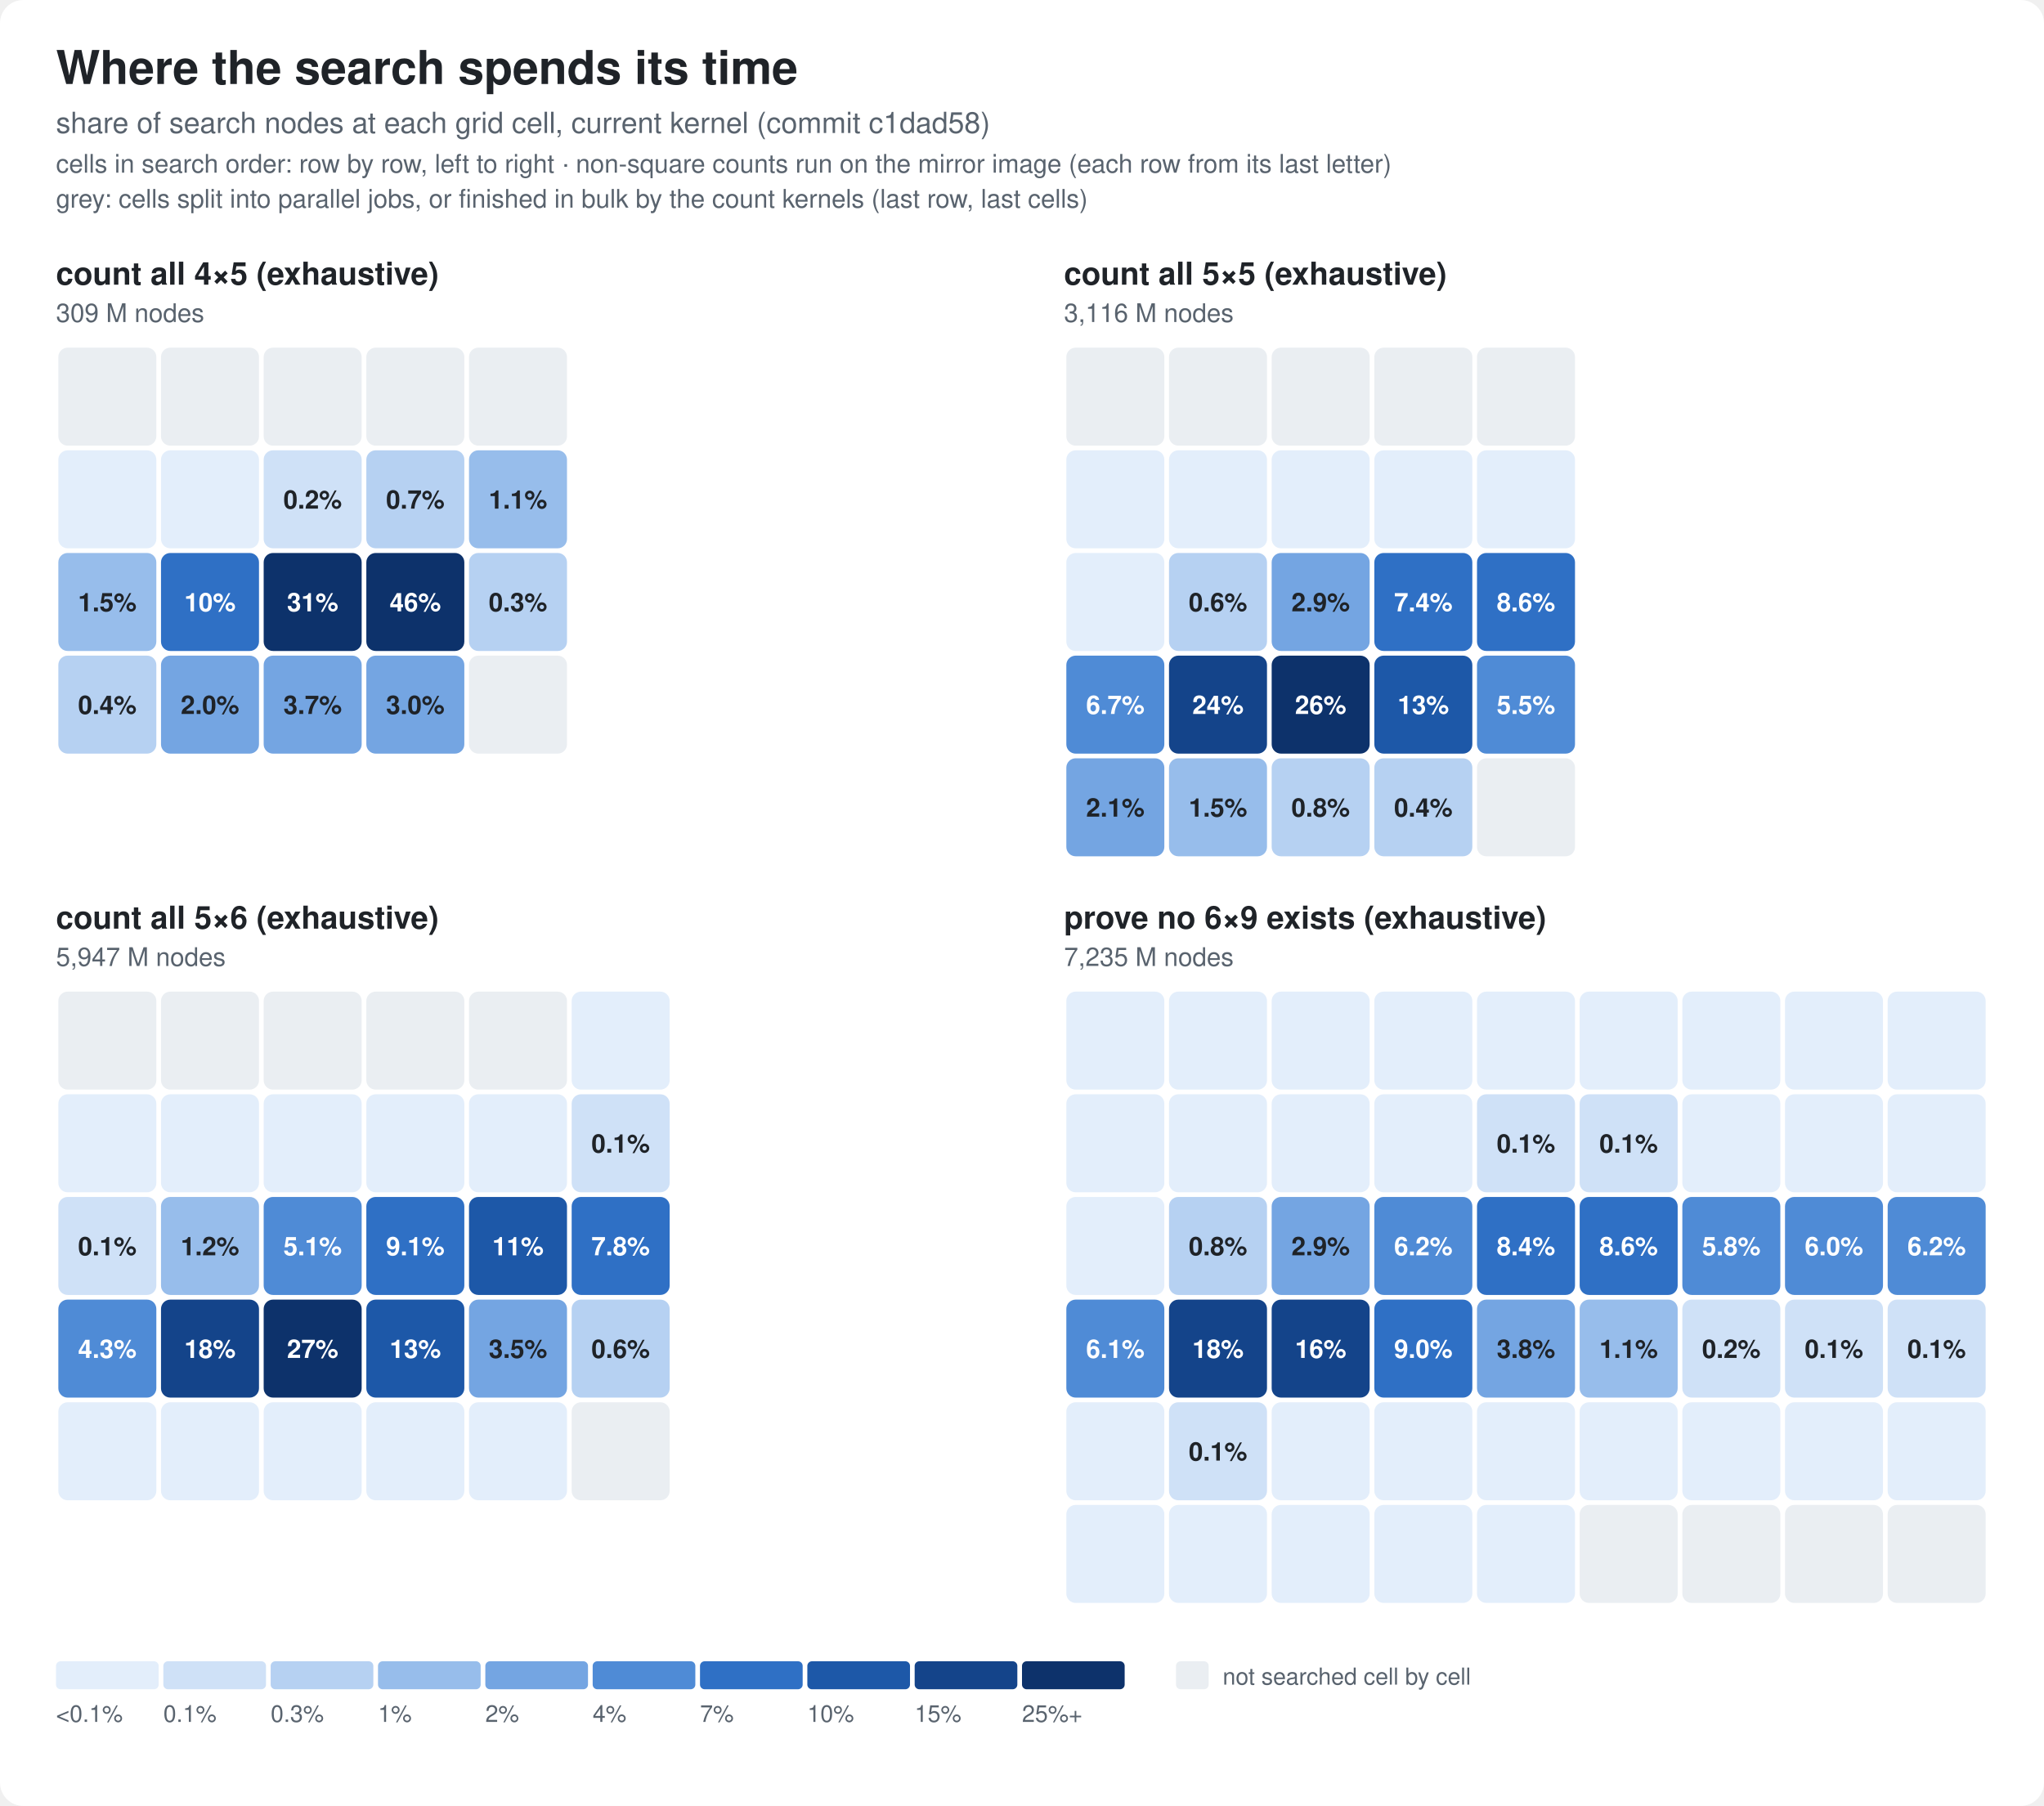
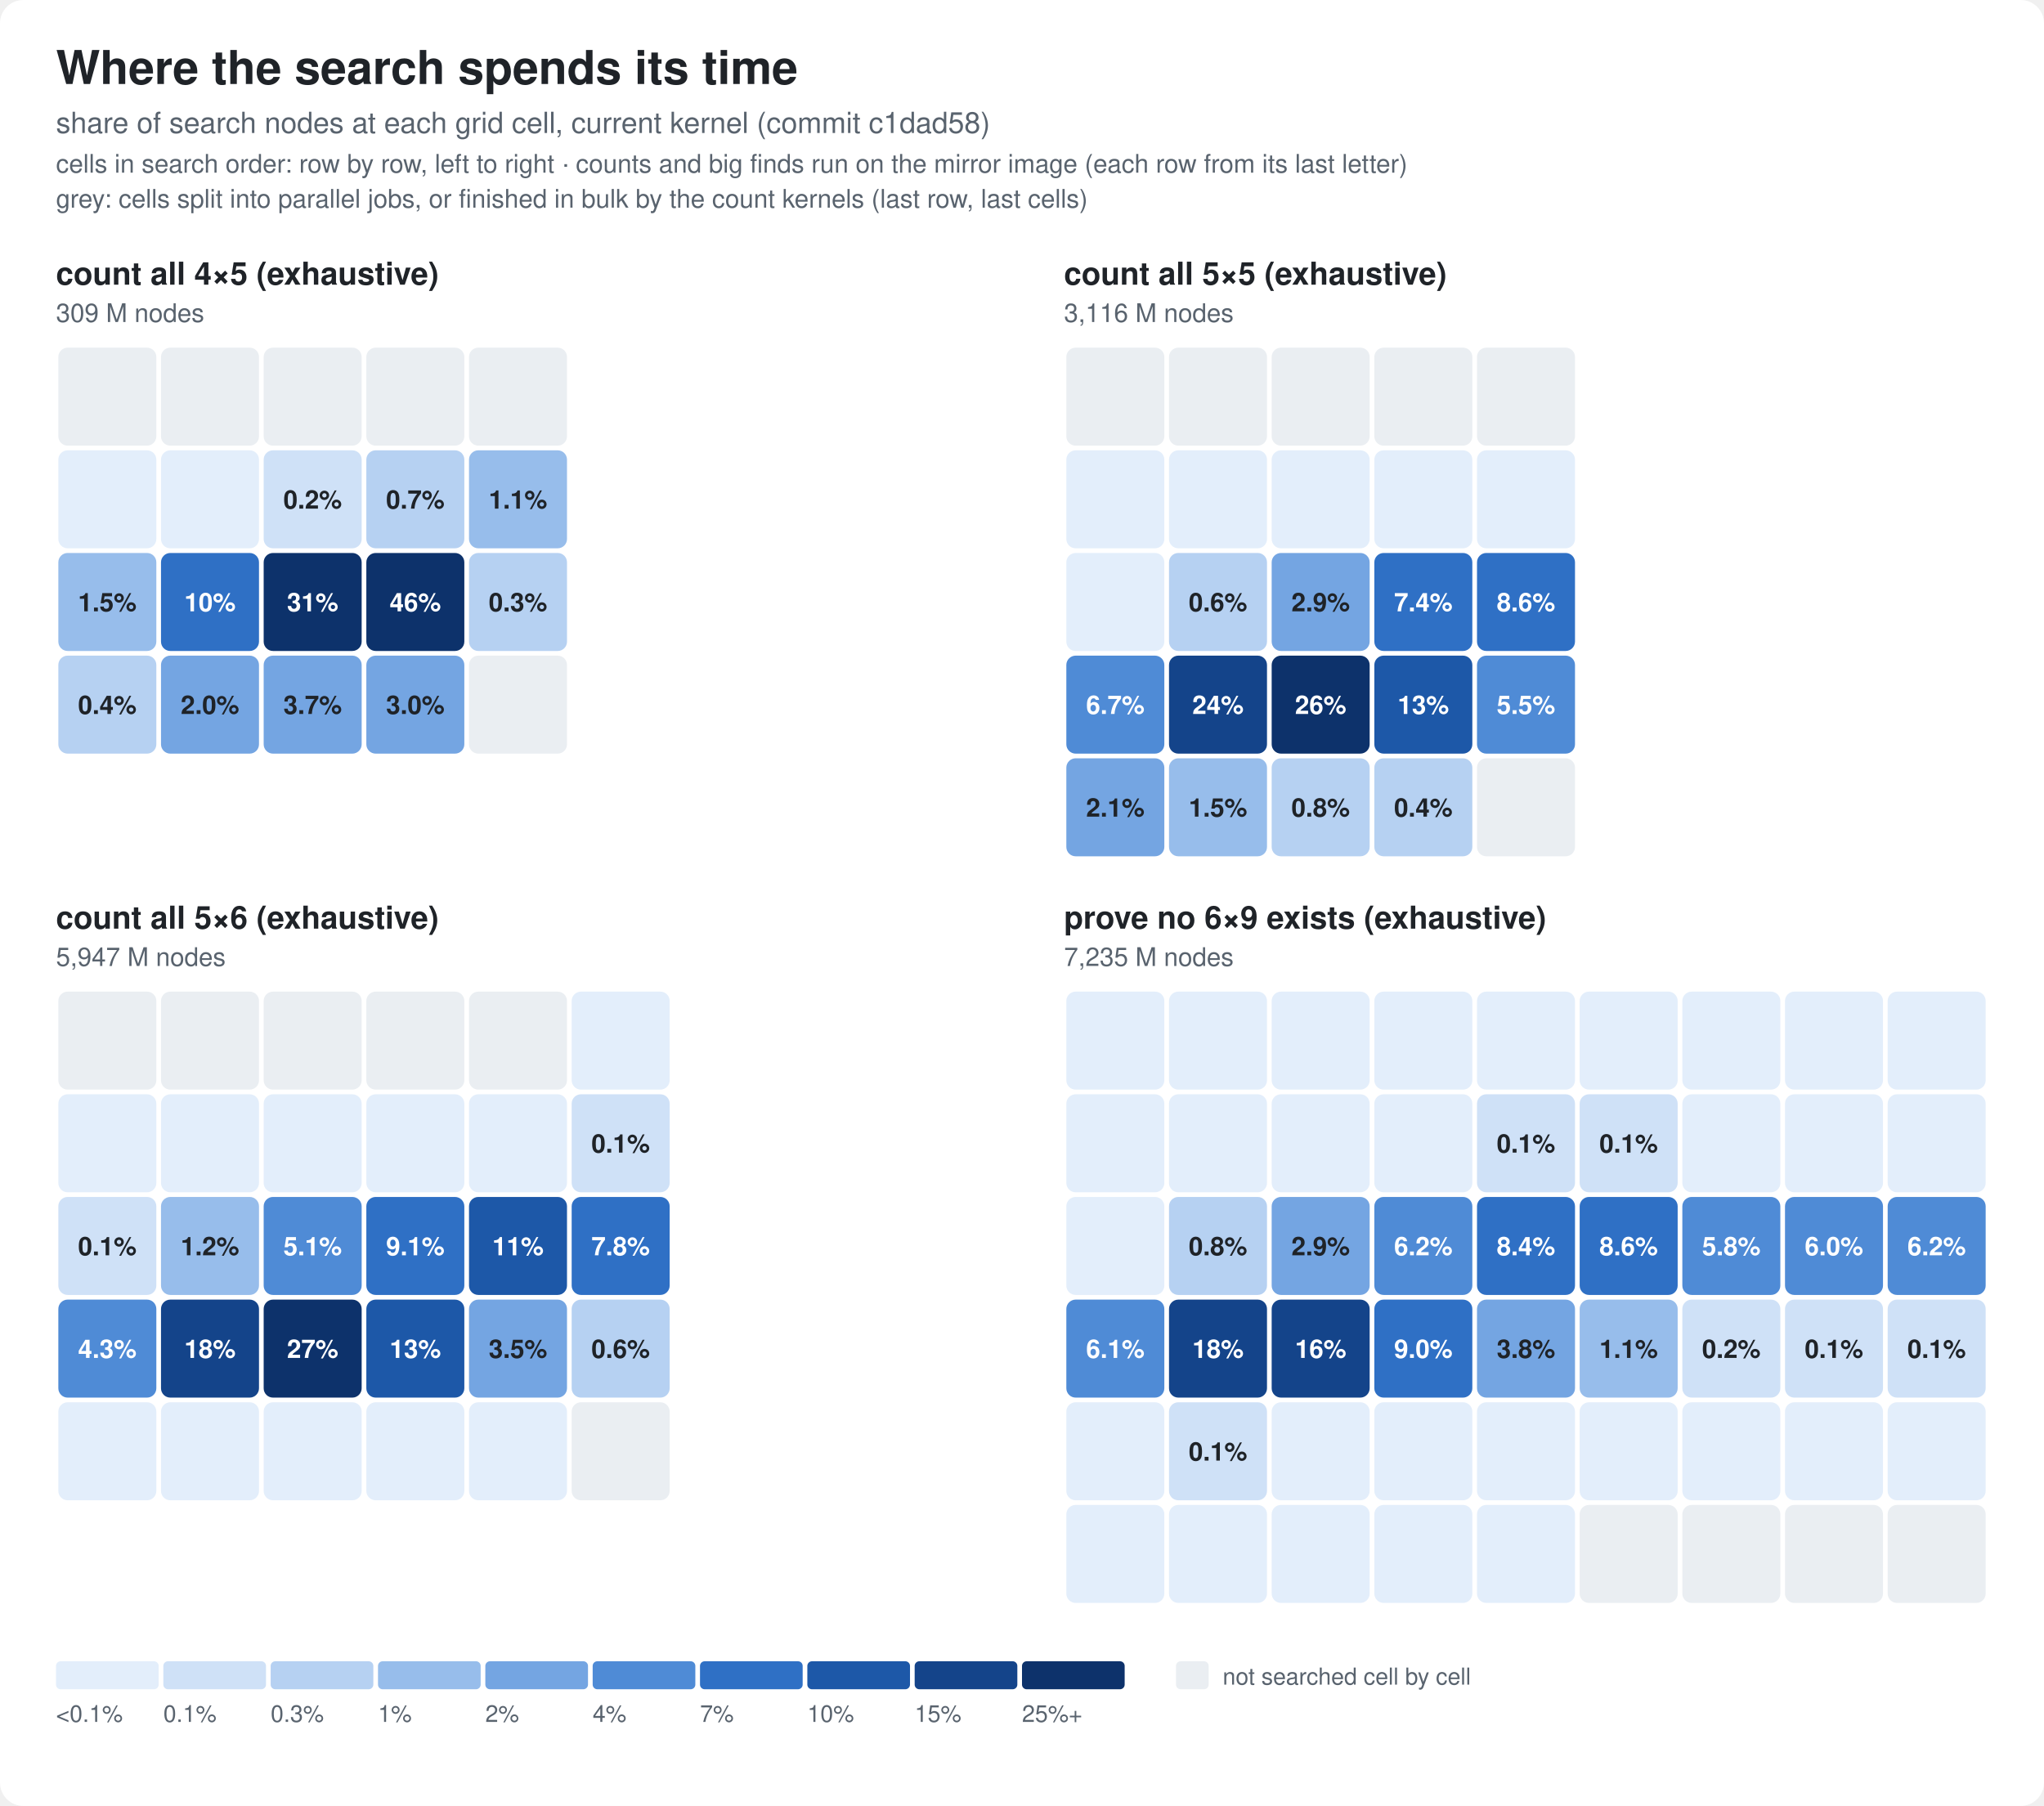
<svg xmlns="http://www.w3.org/2000/svg" width="876" height="774" viewBox="0 0 876 774" font-family="ui-sans-serif,-apple-system,Segoe UI,Helvetica,Arial,sans-serif">
  <style>
  .bg{fill:#ffffff} .t{fill:#1f2328} .m{fill:#59636e} .g{stroke:#d1d9e0}
  .bar{fill:#8fb8de} .best{fill:#1f6feb} .x{fill:#1a7f37;font-weight:600}
  .fail{fill:url(#hatch)} .hs{stroke:#afb8c1} .hb{fill:#eaeef2} .f{fill:#cf222e;font-weight:600}
  .ft{fill:#8c959f} .cur{fill:#1f6feb;font-weight:700}
  .ln{stroke:#1f6feb;fill:none} .lnf{fill:#1f6feb} .ctx{stroke:#afb8c1;fill:none} .ring{stroke:#ffffff}
  .fx{stroke:#8c959f;fill:none} .area{fill:#1f6feb;fill-opacity:.08} .tile{fill:#f6f8fa;stroke:#d1d9e0}
  .big{fill:#1f6feb;font-weight:800}
  .s2{stroke:#eb6834;fill:none} .s2f{fill:#eb6834} .s3{stroke:#1baf7a;fill:none} .s3f{fill:#1baf7a}
  @media (prefers-color-scheme: dark){
    .s2{stroke:#d95926} .s2f{fill:#d95926} .s3{stroke:#199e70} .s3f{fill:#199e70}
    .bg{fill:#0d1117} .t{fill:#e6edf3} .m{fill:#9198a1} .g{stroke:#30363d}
    .bar{fill:#2f5f8f} .best{fill:#4493f8} .x{fill:#3fb950}
    .hs{stroke:#484f58} .hb{fill:#21262d} .f{fill:#f85149} .ft{fill:#6e7681} .cur{fill:#4493f8}
    .ln{stroke:#4493f8} .lnf{fill:#4493f8} .ctx{stroke:#484f58} .ring{stroke:#0d1117}
    .fx{stroke:#6e7681} .area{fill:#4493f8;fill-opacity:.10} .tile{fill:#161b22;stroke:#30363d} .big{fill:#4493f8}
  }
 .d0{fill:#e3eefb} .d1{fill:#cfe1f7} .d2{fill:#b6d1f2} .d3{fill:#97bdeb} .d4{fill:#74a5e2} .d5{fill:#4f8bd6} .d6{fill:#2f70c5} .d7{fill:#1d58a8} .d8{fill:#14448a} .d9{fill:#0d326b} .ink{fill:#1f2328} .inv{fill:#ffffff}
@media (prefers-color-scheme: dark){ .d0{fill:#12233a} .d1{fill:#16304f} .d2{fill:#1a3d66} .d3{fill:#1d4a7d} .d4{fill:#215a95} .d5{fill:#286bad} .d6{fill:#3a80c4} .d7{fill:#5797d4} .d8{fill:#7aaee0} .d9{fill:#a3c7ec} .ink{fill:#e6edf3} .inv{fill:#0d1117}}
</style>
  <rect class="bg" width="876" height="774" rx="10" />
  <text class="t" x="24" y="36" font-size="20" font-weight="800">Where the search spends its time</text>
  <text class="m" x="24" y="57" font-size="12.5">share of search nodes at each grid cell, current kernel (commit c1dad58)</text>
-   <text class="m" x="24" y="74" font-size="11">cells in search order: row by row, left to right · non-square counts run on the mirror image (each row from its last letter)</text>
+   <text class="m" x="24" y="74" font-size="11">cells in search order: row by row, left to right · counts and big finds run on the mirror image (each row from its last letter)</text>
  <text class="m" x="24" y="89" font-size="11">grey: cells split into parallel jobs, or finished in bulk by the count kernels (last row, last cells)</text>
  <text class="t" x="24" y="122" font-size="13.5" font-weight="700">count all 4×5 (exhaustive)</text>
  <text class="m" x="24" y="138" font-size="11">309 M nodes</text>
  <rect class="hb" x="25" y="149" width="42" height="42" rx="4" />
  <rect class="hb" x="69" y="149" width="42" height="42" rx="4" />
  <rect class="hb" x="113" y="149" width="42" height="42" rx="4" />
  <rect class="hb" x="157" y="149" width="42" height="42" rx="4" />
  <rect class="hb" x="201" y="149" width="42" height="42" rx="4" />
  <rect class="d0" x="25" y="193" width="42" height="42" rx="4" />
  <rect class="d0" x="69" y="193" width="42" height="42" rx="4" />
  <rect class="d1" x="113" y="193" width="42" height="42" rx="4" />
  <text class="ink" x="134.0" y="218.0" font-size="11" font-weight="600" text-anchor="middle">0.2%</text>
  <rect class="d2" x="157" y="193" width="42" height="42" rx="4" />
  <text class="ink" x="178.0" y="218.0" font-size="11" font-weight="600" text-anchor="middle">0.7%</text>
  <rect class="d3" x="201" y="193" width="42" height="42" rx="4" />
  <text class="ink" x="222.0" y="218.0" font-size="11" font-weight="600" text-anchor="middle">1.1%</text>
  <rect class="d3" x="25" y="237" width="42" height="42" rx="4" />
  <text class="ink" x="46.0" y="262.0" font-size="11" font-weight="600" text-anchor="middle">1.5%</text>
  <rect class="d6" x="69" y="237" width="42" height="42" rx="4" />
  <text class="inv" x="90.0" y="262.0" font-size="11" font-weight="600" text-anchor="middle">10%</text>
  <rect class="d9" x="113" y="237" width="42" height="42" rx="4" />
  <text class="inv" x="134.0" y="262.0" font-size="11" font-weight="600" text-anchor="middle">31%</text>
  <rect class="d9" x="157" y="237" width="42" height="42" rx="4" />
  <text class="inv" x="178.0" y="262.0" font-size="11" font-weight="600" text-anchor="middle">46%</text>
  <rect class="d2" x="201" y="237" width="42" height="42" rx="4" />
  <text class="ink" x="222.0" y="262.0" font-size="11" font-weight="600" text-anchor="middle">0.3%</text>
  <rect class="d2" x="25" y="281" width="42" height="42" rx="4" />
  <text class="ink" x="46.0" y="306.0" font-size="11" font-weight="600" text-anchor="middle">0.4%</text>
  <rect class="d4" x="69" y="281" width="42" height="42" rx="4" />
  <text class="ink" x="90.0" y="306.0" font-size="11" font-weight="600" text-anchor="middle">2.0%</text>
  <rect class="d4" x="113" y="281" width="42" height="42" rx="4" />
  <text class="ink" x="134.0" y="306.0" font-size="11" font-weight="600" text-anchor="middle">3.7%</text>
  <rect class="d4" x="157" y="281" width="42" height="42" rx="4" />
  <text class="ink" x="178.0" y="306.0" font-size="11" font-weight="600" text-anchor="middle">3.0%</text>
  <rect class="hb" x="201" y="281" width="42" height="42" rx="4" />
  <text class="t" x="456" y="122" font-size="13.5" font-weight="700">count all 5×5 (exhaustive)</text>
  <text class="m" x="456" y="138" font-size="11">3,116 M nodes</text>
  <rect class="hb" x="457" y="149" width="42" height="42" rx="4" />
  <rect class="hb" x="501" y="149" width="42" height="42" rx="4" />
  <rect class="hb" x="545" y="149" width="42" height="42" rx="4" />
  <rect class="hb" x="589" y="149" width="42" height="42" rx="4" />
  <rect class="hb" x="633" y="149" width="42" height="42" rx="4" />
  <rect class="d0" x="457" y="193" width="42" height="42" rx="4" />
  <rect class="d0" x="501" y="193" width="42" height="42" rx="4" />
  <rect class="d0" x="545" y="193" width="42" height="42" rx="4" />
  <rect class="d0" x="589" y="193" width="42" height="42" rx="4" />
  <rect class="d0" x="633" y="193" width="42" height="42" rx="4" />
  <rect class="d0" x="457" y="237" width="42" height="42" rx="4" />
  <rect class="d2" x="501" y="237" width="42" height="42" rx="4" />
  <text class="ink" x="522.0" y="262.0" font-size="11" font-weight="600" text-anchor="middle">0.6%</text>
  <rect class="d4" x="545" y="237" width="42" height="42" rx="4" />
  <text class="ink" x="566.0" y="262.0" font-size="11" font-weight="600" text-anchor="middle">2.9%</text>
  <rect class="d6" x="589" y="237" width="42" height="42" rx="4" />
  <text class="inv" x="610.0" y="262.0" font-size="11" font-weight="600" text-anchor="middle">7.4%</text>
  <rect class="d6" x="633" y="237" width="42" height="42" rx="4" />
  <text class="inv" x="654.0" y="262.0" font-size="11" font-weight="600" text-anchor="middle">8.6%</text>
  <rect class="d5" x="457" y="281" width="42" height="42" rx="4" />
  <text class="inv" x="478.0" y="306.0" font-size="11" font-weight="600" text-anchor="middle">6.7%</text>
  <rect class="d8" x="501" y="281" width="42" height="42" rx="4" />
  <text class="inv" x="522.0" y="306.0" font-size="11" font-weight="600" text-anchor="middle">24%</text>
  <rect class="d9" x="545" y="281" width="42" height="42" rx="4" />
  <text class="inv" x="566.0" y="306.0" font-size="11" font-weight="600" text-anchor="middle">26%</text>
  <rect class="d7" x="589" y="281" width="42" height="42" rx="4" />
  <text class="inv" x="610.0" y="306.0" font-size="11" font-weight="600" text-anchor="middle">13%</text>
  <rect class="d5" x="633" y="281" width="42" height="42" rx="4" />
  <text class="inv" x="654.0" y="306.0" font-size="11" font-weight="600" text-anchor="middle">5.5%</text>
  <rect class="d4" x="457" y="325" width="42" height="42" rx="4" />
  <text class="ink" x="478.0" y="350.0" font-size="11" font-weight="600" text-anchor="middle">2.1%</text>
  <rect class="d3" x="501" y="325" width="42" height="42" rx="4" />
  <text class="ink" x="522.0" y="350.0" font-size="11" font-weight="600" text-anchor="middle">1.5%</text>
  <rect class="d2" x="545" y="325" width="42" height="42" rx="4" />
  <text class="ink" x="566.0" y="350.0" font-size="11" font-weight="600" text-anchor="middle">0.8%</text>
  <rect class="d2" x="589" y="325" width="42" height="42" rx="4" />
  <text class="ink" x="610.0" y="350.0" font-size="11" font-weight="600" text-anchor="middle">0.4%</text>
  <rect class="hb" x="633" y="325" width="42" height="42" rx="4" />
  <text class="t" x="24" y="398" font-size="13.5" font-weight="700">count all 5×6 (exhaustive)</text>
  <text class="m" x="24" y="414" font-size="11">5,947 M nodes</text>
  <rect class="hb" x="25" y="425" width="42" height="42" rx="4" />
  <rect class="hb" x="69" y="425" width="42" height="42" rx="4" />
  <rect class="hb" x="113" y="425" width="42" height="42" rx="4" />
  <rect class="hb" x="157" y="425" width="42" height="42" rx="4" />
  <rect class="hb" x="201" y="425" width="42" height="42" rx="4" />
  <rect class="d0" x="245" y="425" width="42" height="42" rx="4" />
  <rect class="d0" x="25" y="469" width="42" height="42" rx="4" />
  <rect class="d0" x="69" y="469" width="42" height="42" rx="4" />
  <rect class="d0" x="113" y="469" width="42" height="42" rx="4" />
  <rect class="d0" x="157" y="469" width="42" height="42" rx="4" />
  <rect class="d0" x="201" y="469" width="42" height="42" rx="4" />
  <rect class="d1" x="245" y="469" width="42" height="42" rx="4" />
  <text class="ink" x="266.0" y="494.0" font-size="11" font-weight="600" text-anchor="middle">0.1%</text>
  <rect class="d1" x="25" y="513" width="42" height="42" rx="4" />
  <text class="ink" x="46.0" y="538.0" font-size="11" font-weight="600" text-anchor="middle">0.1%</text>
  <rect class="d3" x="69" y="513" width="42" height="42" rx="4" />
  <text class="ink" x="90.0" y="538.0" font-size="11" font-weight="600" text-anchor="middle">1.2%</text>
  <rect class="d5" x="113" y="513" width="42" height="42" rx="4" />
  <text class="inv" x="134.0" y="538.0" font-size="11" font-weight="600" text-anchor="middle">5.1%</text>
  <rect class="d6" x="157" y="513" width="42" height="42" rx="4" />
  <text class="inv" x="178.0" y="538.0" font-size="11" font-weight="600" text-anchor="middle">9.1%</text>
  <rect class="d7" x="201" y="513" width="42" height="42" rx="4" />
  <text class="inv" x="222.0" y="538.0" font-size="11" font-weight="600" text-anchor="middle">11%</text>
  <rect class="d6" x="245" y="513" width="42" height="42" rx="4" />
  <text class="inv" x="266.0" y="538.0" font-size="11" font-weight="600" text-anchor="middle">7.8%</text>
  <rect class="d5" x="25" y="557" width="42" height="42" rx="4" />
  <text class="inv" x="46.0" y="582.0" font-size="11" font-weight="600" text-anchor="middle">4.3%</text>
  <rect class="d8" x="69" y="557" width="42" height="42" rx="4" />
  <text class="inv" x="90.0" y="582.0" font-size="11" font-weight="600" text-anchor="middle">18%</text>
  <rect class="d9" x="113" y="557" width="42" height="42" rx="4" />
  <text class="inv" x="134.0" y="582.0" font-size="11" font-weight="600" text-anchor="middle">27%</text>
  <rect class="d7" x="157" y="557" width="42" height="42" rx="4" />
  <text class="inv" x="178.0" y="582.0" font-size="11" font-weight="600" text-anchor="middle">13%</text>
  <rect class="d4" x="201" y="557" width="42" height="42" rx="4" />
  <text class="ink" x="222.0" y="582.0" font-size="11" font-weight="600" text-anchor="middle">3.5%</text>
  <rect class="d2" x="245" y="557" width="42" height="42" rx="4" />
  <text class="ink" x="266.0" y="582.0" font-size="11" font-weight="600" text-anchor="middle">0.6%</text>
  <rect class="d0" x="25" y="601" width="42" height="42" rx="4" />
  <rect class="d0" x="69" y="601" width="42" height="42" rx="4" />
  <rect class="d0" x="113" y="601" width="42" height="42" rx="4" />
  <rect class="d0" x="157" y="601" width="42" height="42" rx="4" />
  <rect class="d0" x="201" y="601" width="42" height="42" rx="4" />
  <rect class="hb" x="245" y="601" width="42" height="42" rx="4" />
  <text class="t" x="456" y="398" font-size="13.5" font-weight="700">prove no 6×9 exists (exhaustive)</text>
  <text class="m" x="456" y="414" font-size="11">7,235 M nodes</text>
  <rect class="d0" x="457" y="425" width="42" height="42" rx="4" />
  <rect class="d0" x="501" y="425" width="42" height="42" rx="4" />
  <rect class="d0" x="545" y="425" width="42" height="42" rx="4" />
  <rect class="d0" x="589" y="425" width="42" height="42" rx="4" />
  <rect class="d0" x="633" y="425" width="42" height="42" rx="4" />
  <rect class="d0" x="677" y="425" width="42" height="42" rx="4" />
  <rect class="d0" x="721" y="425" width="42" height="42" rx="4" />
  <rect class="d0" x="765" y="425" width="42" height="42" rx="4" />
  <rect class="d0" x="809" y="425" width="42" height="42" rx="4" />
  <rect class="d0" x="457" y="469" width="42" height="42" rx="4" />
  <rect class="d0" x="501" y="469" width="42" height="42" rx="4" />
  <rect class="d0" x="545" y="469" width="42" height="42" rx="4" />
  <rect class="d0" x="589" y="469" width="42" height="42" rx="4" />
  <rect class="d1" x="633" y="469" width="42" height="42" rx="4" />
  <text class="ink" x="654.0" y="494.0" font-size="11" font-weight="600" text-anchor="middle">0.1%</text>
  <rect class="d1" x="677" y="469" width="42" height="42" rx="4" />
  <text class="ink" x="698.0" y="494.0" font-size="11" font-weight="600" text-anchor="middle">0.1%</text>
  <rect class="d0" x="721" y="469" width="42" height="42" rx="4" />
  <rect class="d0" x="765" y="469" width="42" height="42" rx="4" />
  <rect class="d0" x="809" y="469" width="42" height="42" rx="4" />
  <rect class="d0" x="457" y="513" width="42" height="42" rx="4" />
  <rect class="d2" x="501" y="513" width="42" height="42" rx="4" />
  <text class="ink" x="522.0" y="538.0" font-size="11" font-weight="600" text-anchor="middle">0.8%</text>
  <rect class="d4" x="545" y="513" width="42" height="42" rx="4" />
  <text class="ink" x="566.0" y="538.0" font-size="11" font-weight="600" text-anchor="middle">2.9%</text>
  <rect class="d5" x="589" y="513" width="42" height="42" rx="4" />
  <text class="inv" x="610.0" y="538.0" font-size="11" font-weight="600" text-anchor="middle">6.2%</text>
  <rect class="d6" x="633" y="513" width="42" height="42" rx="4" />
  <text class="inv" x="654.0" y="538.0" font-size="11" font-weight="600" text-anchor="middle">8.4%</text>
  <rect class="d6" x="677" y="513" width="42" height="42" rx="4" />
  <text class="inv" x="698.0" y="538.0" font-size="11" font-weight="600" text-anchor="middle">8.6%</text>
  <rect class="d5" x="721" y="513" width="42" height="42" rx="4" />
  <text class="inv" x="742.0" y="538.0" font-size="11" font-weight="600" text-anchor="middle">5.8%</text>
  <rect class="d5" x="765" y="513" width="42" height="42" rx="4" />
  <text class="inv" x="786.0" y="538.0" font-size="11" font-weight="600" text-anchor="middle">6.0%</text>
  <rect class="d5" x="809" y="513" width="42" height="42" rx="4" />
  <text class="inv" x="830.0" y="538.0" font-size="11" font-weight="600" text-anchor="middle">6.2%</text>
  <rect class="d5" x="457" y="557" width="42" height="42" rx="4" />
  <text class="inv" x="478.0" y="582.0" font-size="11" font-weight="600" text-anchor="middle">6.1%</text>
  <rect class="d8" x="501" y="557" width="42" height="42" rx="4" />
  <text class="inv" x="522.0" y="582.0" font-size="11" font-weight="600" text-anchor="middle">18%</text>
  <rect class="d8" x="545" y="557" width="42" height="42" rx="4" />
  <text class="inv" x="566.0" y="582.0" font-size="11" font-weight="600" text-anchor="middle">16%</text>
  <rect class="d6" x="589" y="557" width="42" height="42" rx="4" />
  <text class="inv" x="610.0" y="582.0" font-size="11" font-weight="600" text-anchor="middle">9.0%</text>
  <rect class="d4" x="633" y="557" width="42" height="42" rx="4" />
  <text class="ink" x="654.0" y="582.0" font-size="11" font-weight="600" text-anchor="middle">3.8%</text>
  <rect class="d3" x="677" y="557" width="42" height="42" rx="4" />
  <text class="ink" x="698.0" y="582.0" font-size="11" font-weight="600" text-anchor="middle">1.1%</text>
  <rect class="d1" x="721" y="557" width="42" height="42" rx="4" />
  <text class="ink" x="742.0" y="582.0" font-size="11" font-weight="600" text-anchor="middle">0.2%</text>
  <rect class="d1" x="765" y="557" width="42" height="42" rx="4" />
  <text class="ink" x="786.0" y="582.0" font-size="11" font-weight="600" text-anchor="middle">0.1%</text>
  <rect class="d1" x="809" y="557" width="42" height="42" rx="4" />
  <text class="ink" x="830.0" y="582.0" font-size="11" font-weight="600" text-anchor="middle">0.1%</text>
  <rect class="d0" x="457" y="601" width="42" height="42" rx="4" />
  <rect class="d1" x="501" y="601" width="42" height="42" rx="4" />
  <text class="ink" x="522.0" y="626.0" font-size="11" font-weight="600" text-anchor="middle">0.1%</text>
  <rect class="d0" x="545" y="601" width="42" height="42" rx="4" />
  <rect class="d0" x="589" y="601" width="42" height="42" rx="4" />
  <rect class="d0" x="633" y="601" width="42" height="42" rx="4" />
  <rect class="d0" x="677" y="601" width="42" height="42" rx="4" />
  <rect class="d0" x="721" y="601" width="42" height="42" rx="4" />
  <rect class="d0" x="765" y="601" width="42" height="42" rx="4" />
  <rect class="d0" x="809" y="601" width="42" height="42" rx="4" />
  <rect class="d0" x="457" y="645" width="42" height="42" rx="4" />
  <rect class="d0" x="501" y="645" width="42" height="42" rx="4" />
  <rect class="d0" x="545" y="645" width="42" height="42" rx="4" />
  <rect class="d0" x="589" y="645" width="42" height="42" rx="4" />
  <rect class="d0" x="633" y="645" width="42" height="42" rx="4" />
  <rect class="hb" x="677" y="645" width="42" height="42" rx="4" />
  <rect class="hb" x="721" y="645" width="42" height="42" rx="4" />
  <rect class="hb" x="765" y="645" width="42" height="42" rx="4" />
  <rect class="hb" x="809" y="645" width="42" height="42" rx="4" />
  <rect class="d0" x="24" y="712" width="44" height="12" rx="2" />
  <text class="m" x="24" y="738" font-size="10">&lt;0.1%</text>
  <rect class="d1" x="70" y="712" width="44" height="12" rx="2" />
  <text class="m" x="70" y="738" font-size="10">0.1%</text>
  <rect class="d2" x="116" y="712" width="44" height="12" rx="2" />
  <text class="m" x="116" y="738" font-size="10">0.3%</text>
  <rect class="d3" x="162" y="712" width="44" height="12" rx="2" />
  <text class="m" x="162" y="738" font-size="10">1%</text>
  <rect class="d4" x="208" y="712" width="44" height="12" rx="2" />
  <text class="m" x="208" y="738" font-size="10">2%</text>
  <rect class="d5" x="254" y="712" width="44" height="12" rx="2" />
  <text class="m" x="254" y="738" font-size="10">4%</text>
  <rect class="d6" x="300" y="712" width="44" height="12" rx="2" />
  <text class="m" x="300" y="738" font-size="10">7%</text>
  <rect class="d7" x="346" y="712" width="44" height="12" rx="2" />
  <text class="m" x="346" y="738" font-size="10">10%</text>
  <rect class="d8" x="392" y="712" width="44" height="12" rx="2" />
  <text class="m" x="392" y="738" font-size="10">15%</text>
  <rect class="d9" x="438" y="712" width="44" height="12" rx="2" />
  <text class="m" x="438" y="738" font-size="10">25%+</text>
  <rect class="hb" x="504" y="712" width="14" height="12" rx="2" />
  <text class="m" x="524" y="722" font-size="10">not searched cell by cell</text>
</svg>
